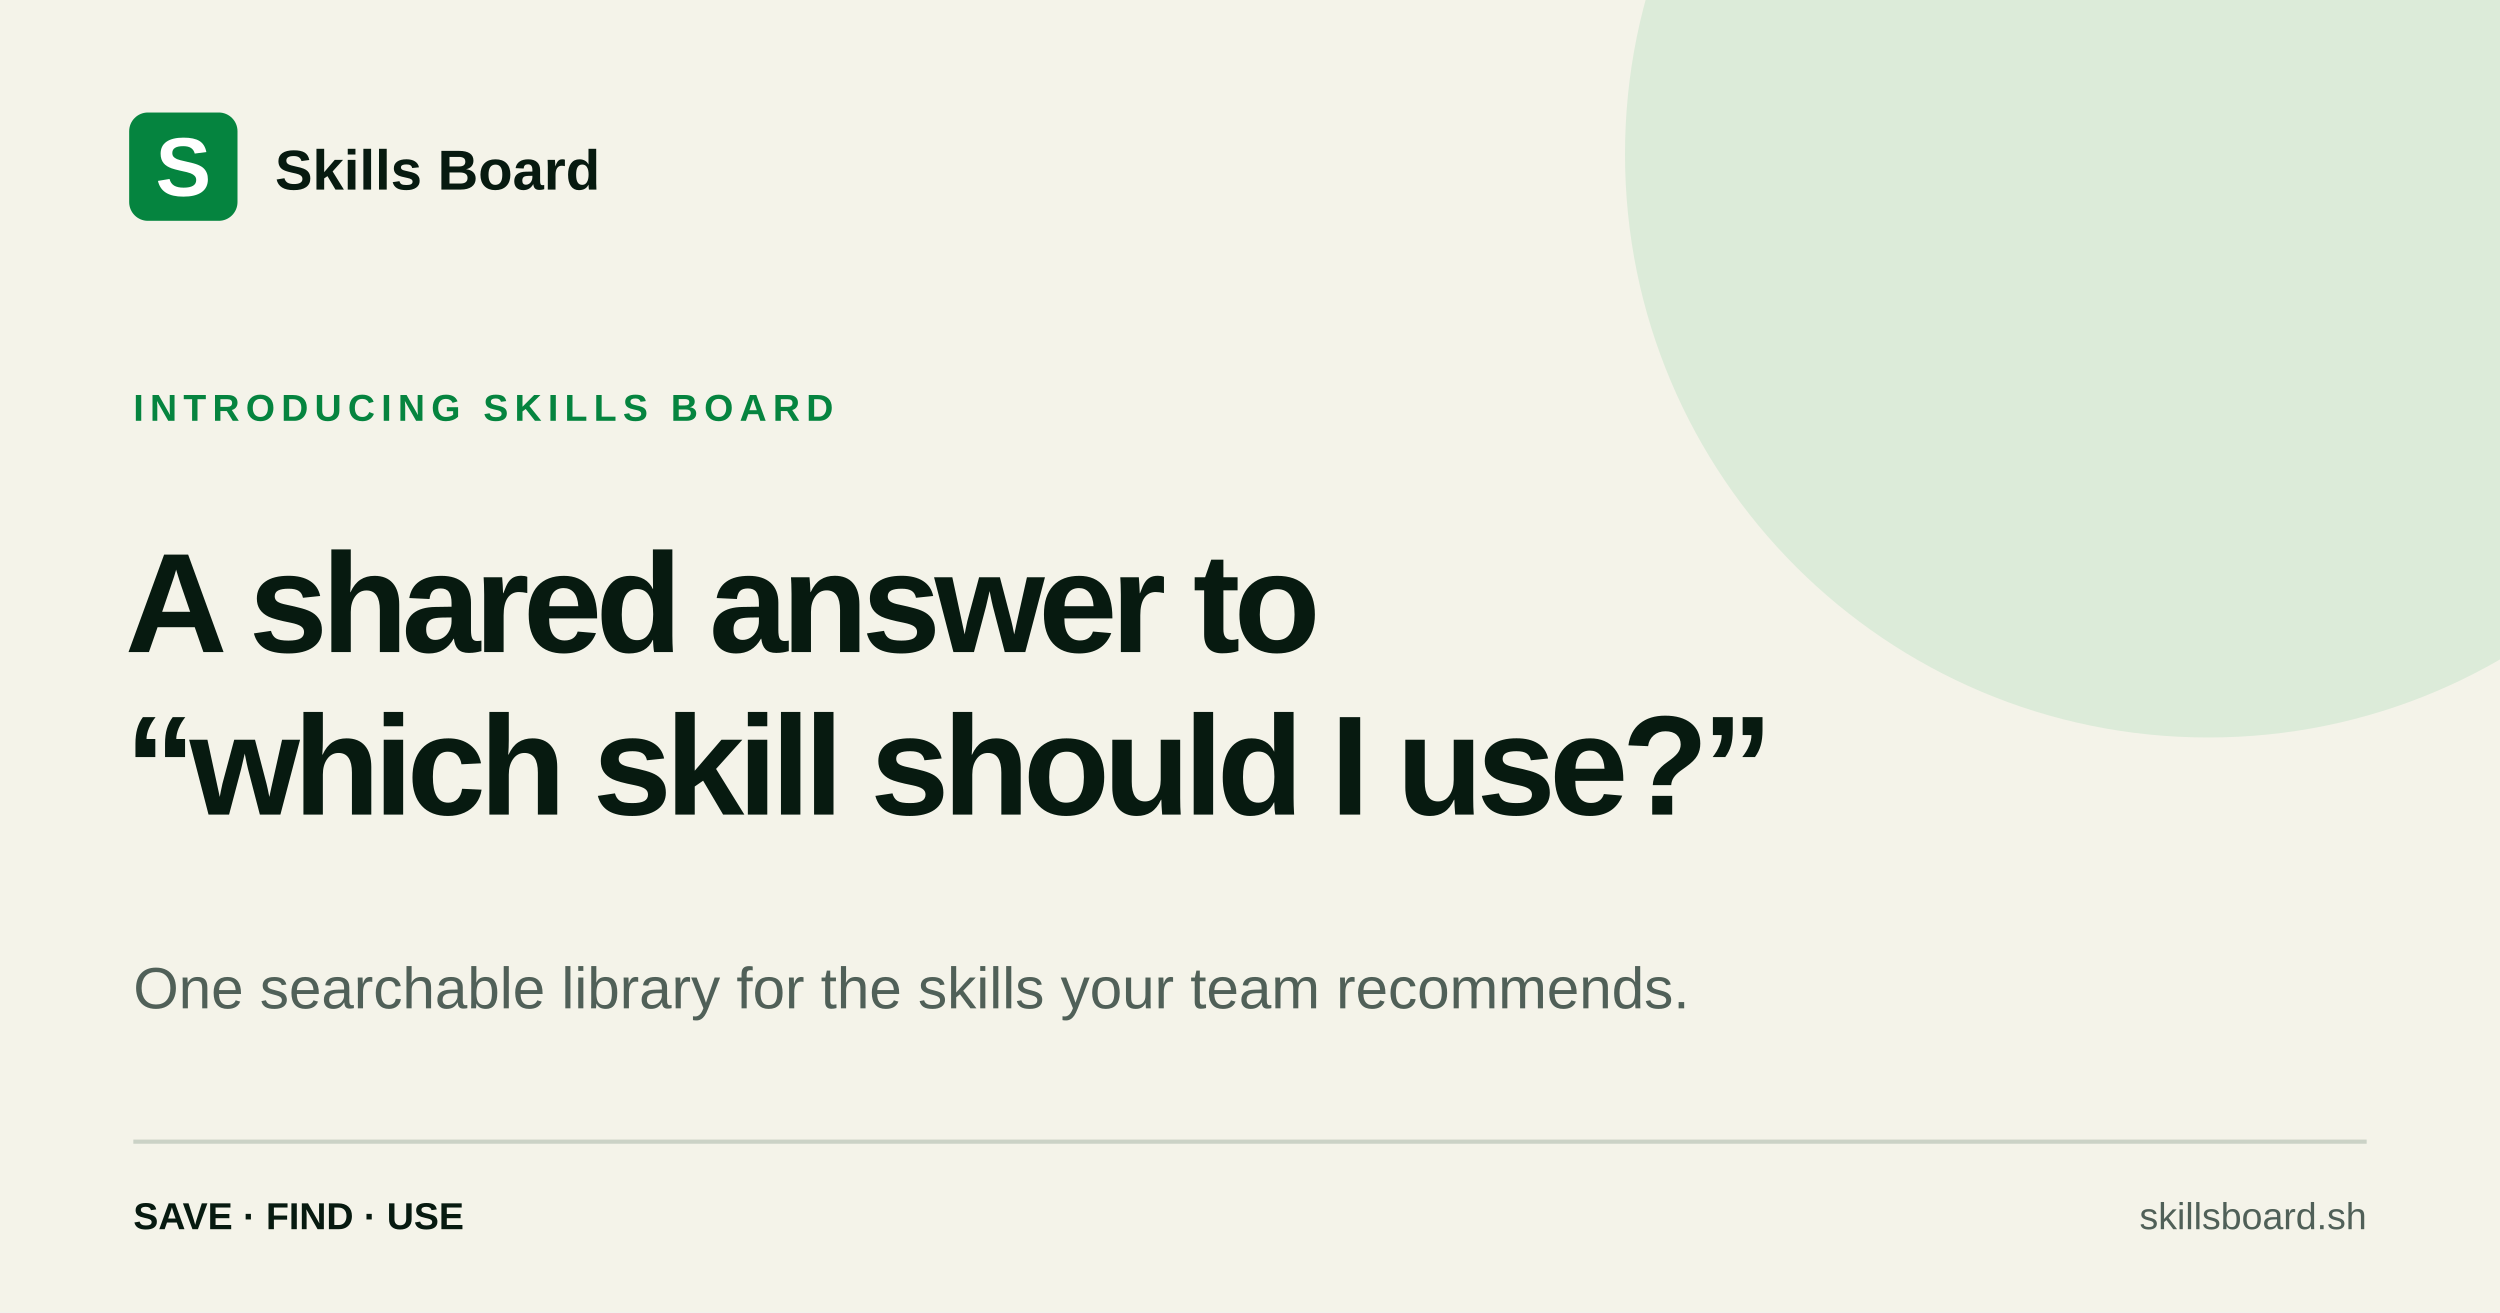
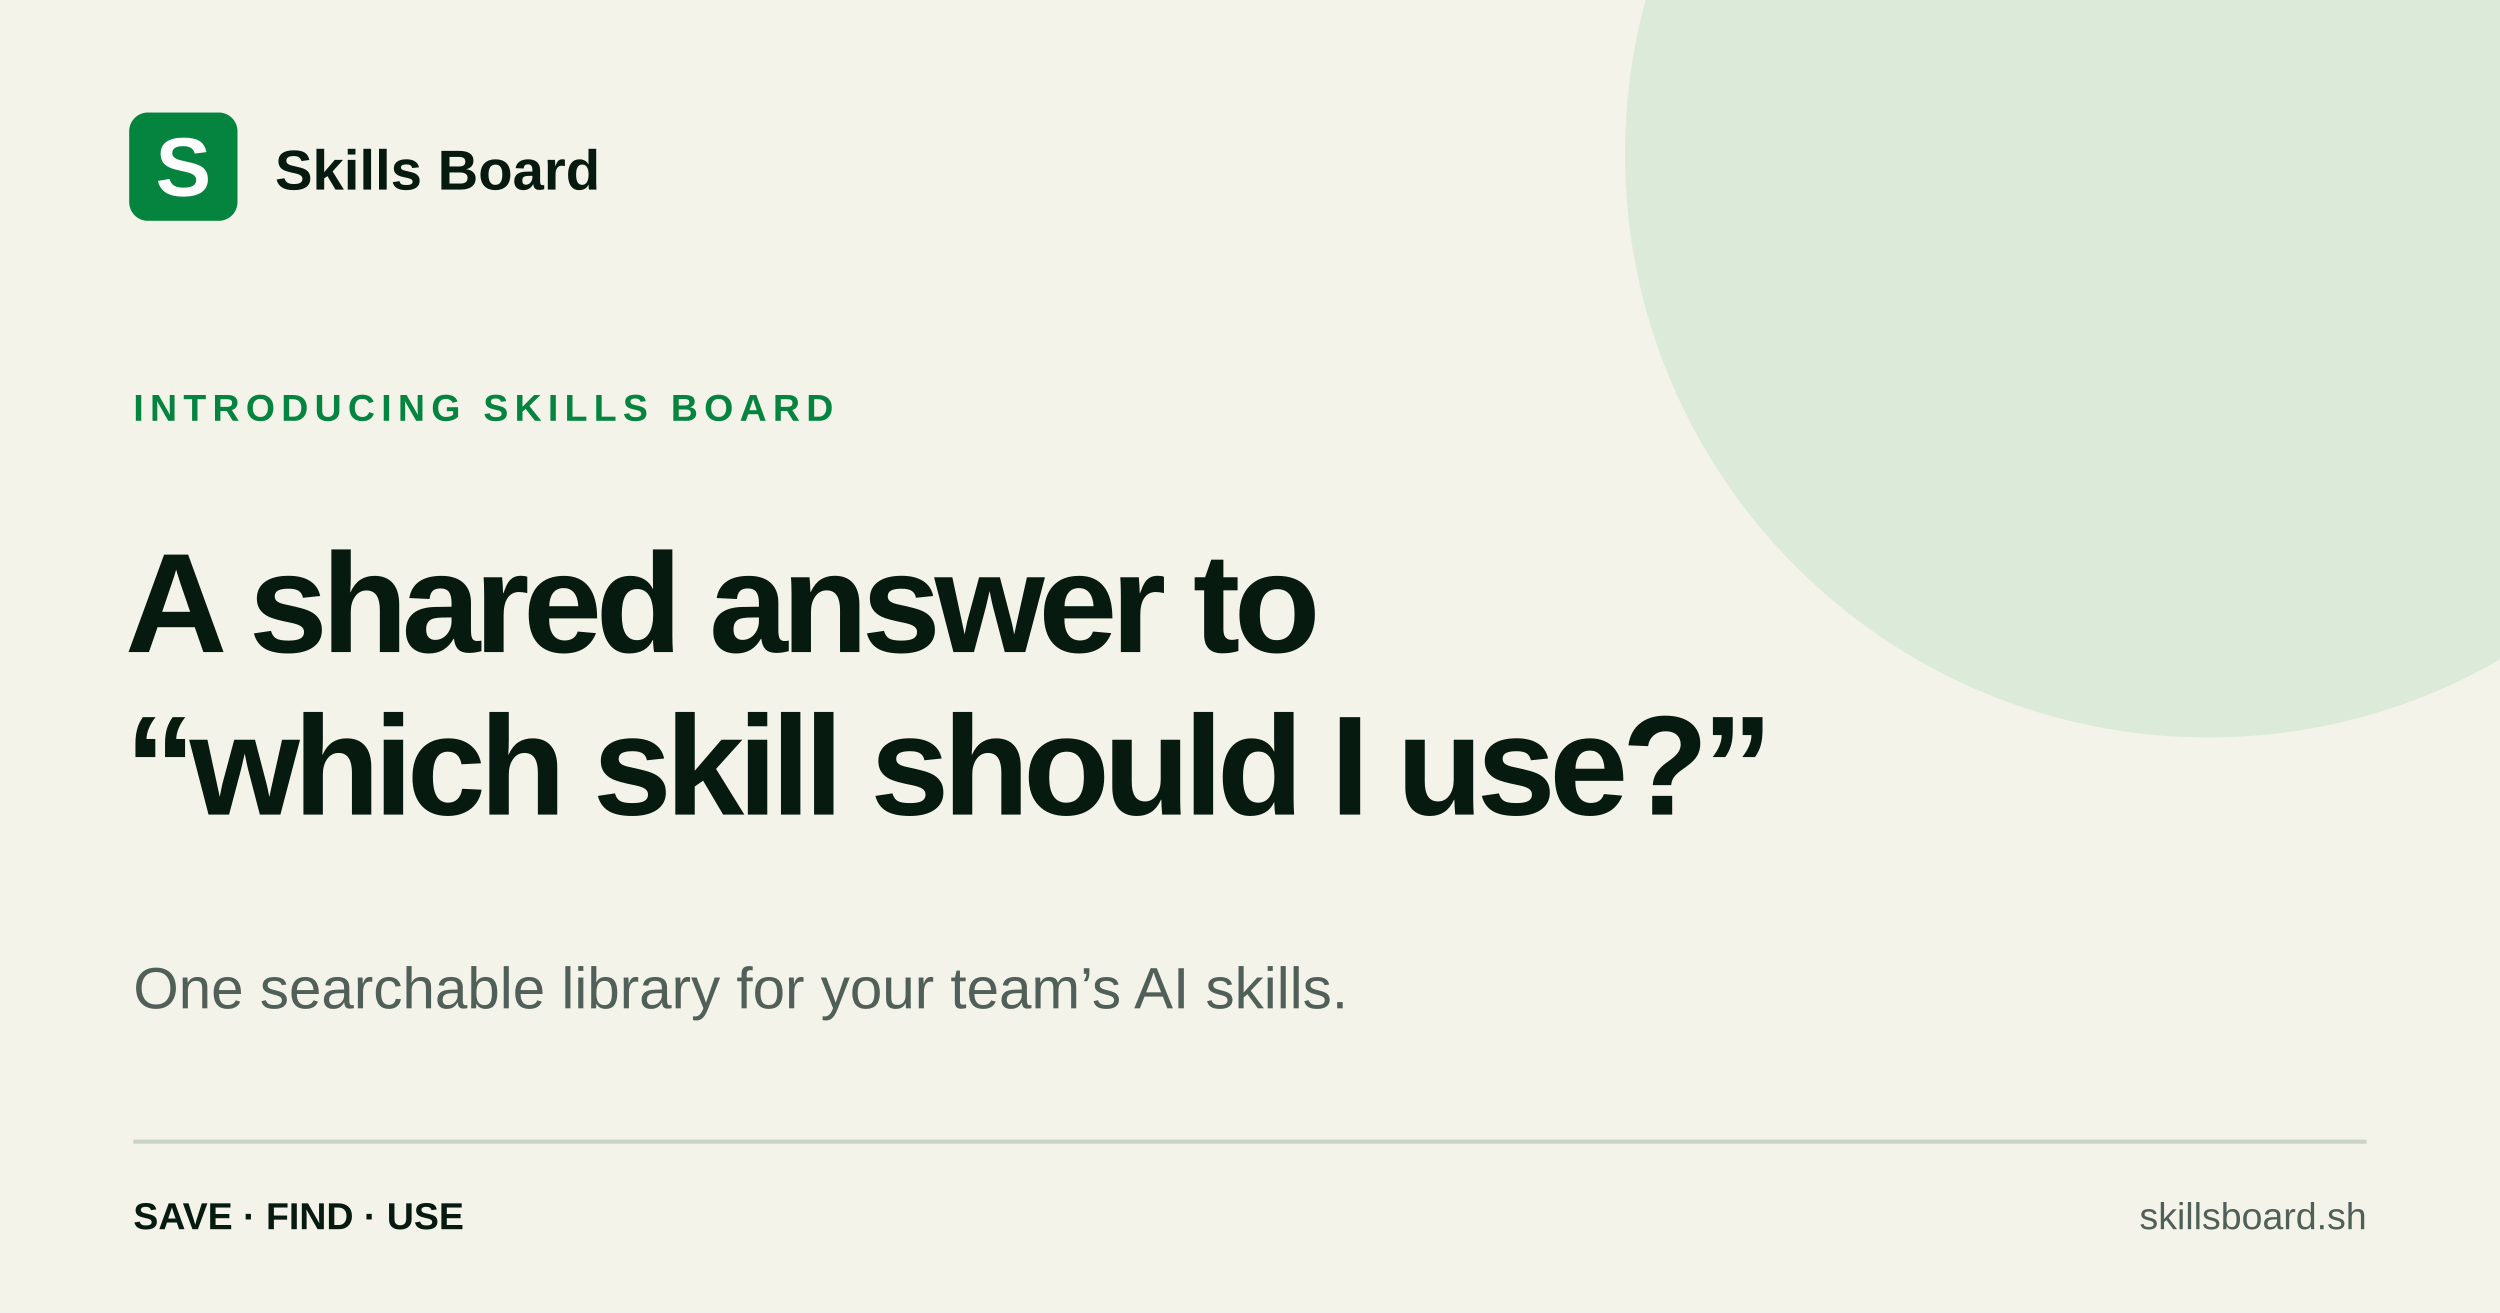
<svg xmlns="http://www.w3.org/2000/svg" width="1200" height="630" viewBox="0 0 1200 630" role="img" aria-labelledby="title description">
  <rect width="1200" height="630" fill="#f4f3e9" />
  <circle cx="1060" cy="74" r="280" fill="#dcebd9" />
  <rect x="62" y="54" width="52" height="52" rx="9" fill="#05843f" />
  <text x="88" y="94" text-anchor="middle" font-family="Arial, Helvetica, sans-serif" font-size="40" font-weight="800" fill="#ffffff">S</text>
  <text x="132" y="91" font-family="Arial, Helvetica, sans-serif" font-size="27" font-weight="700" fill="#071a10">Skills Board</text>
  <text x="64" y="202" font-family="Arial, Helvetica, sans-serif" font-size="18" font-weight="700" letter-spacing="3" fill="#05843f">INTRODUCING SKILLS BOARD</text>
  <text x="60" y="313" font-family="Arial, Helvetica, sans-serif" font-size="68" font-weight="700" letter-spacing="-3" fill="#071a10">A shared answer to</text>
  <text x="60" y="391" font-family="Arial, Helvetica, sans-serif" font-size="68" font-weight="700" letter-spacing="-3" fill="#071a10">“which skill should I use?”</text>
-   <text x="64" y="484" font-family="Arial, Helvetica, sans-serif" font-size="28" fill="#506058">One searchable library for the skills your team recommends.</text>
+   <text x="64" y="484" font-family="Arial, Helvetica, sans-serif" font-size="28" fill="#506058">One searchable library for your team’s AI skills.</text>
  <line x1="64" y1="548" x2="1136" y2="548" stroke="#cbd2c6" stroke-width="2" />
  <text x="64" y="590" font-family="Arial, Helvetica, sans-serif" font-size="18" font-weight="700" fill="#071a10">SAVE · FIND · USE</text>
  <text x="1136" y="590" text-anchor="end" font-family="Arial, Helvetica, sans-serif" font-size="18" fill="#506058">skillsboard.sh</text>
</svg>
